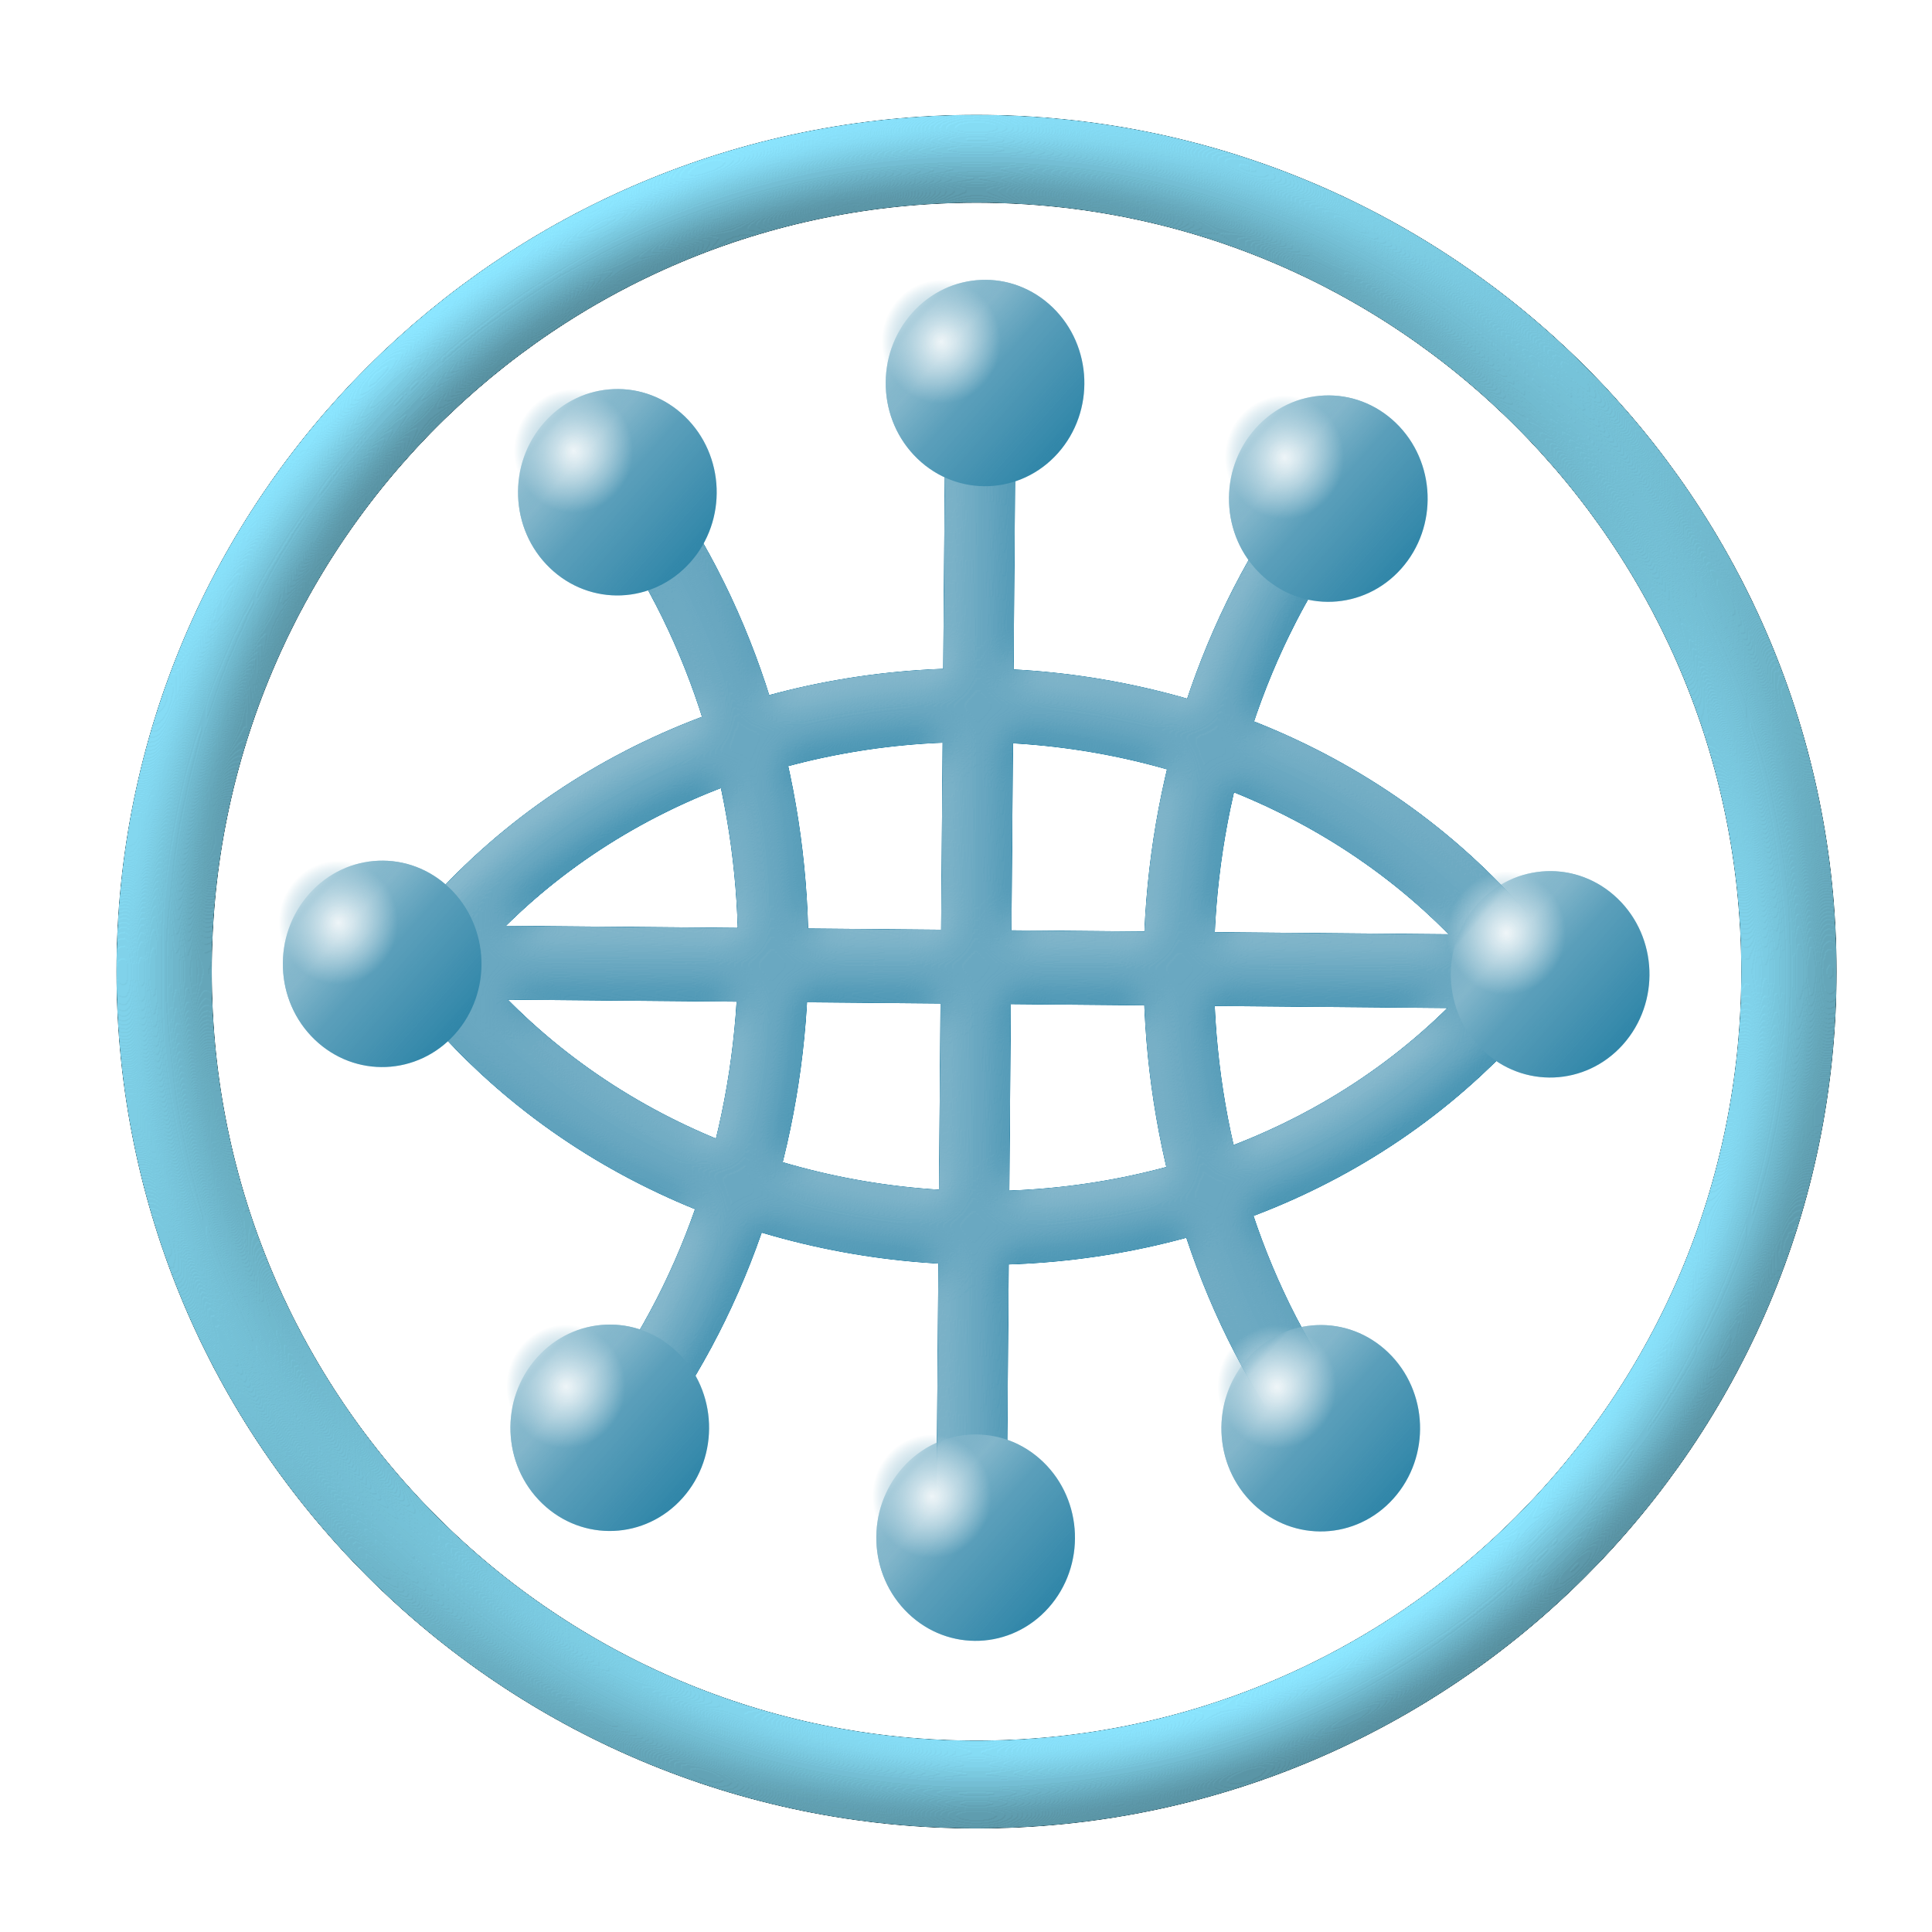
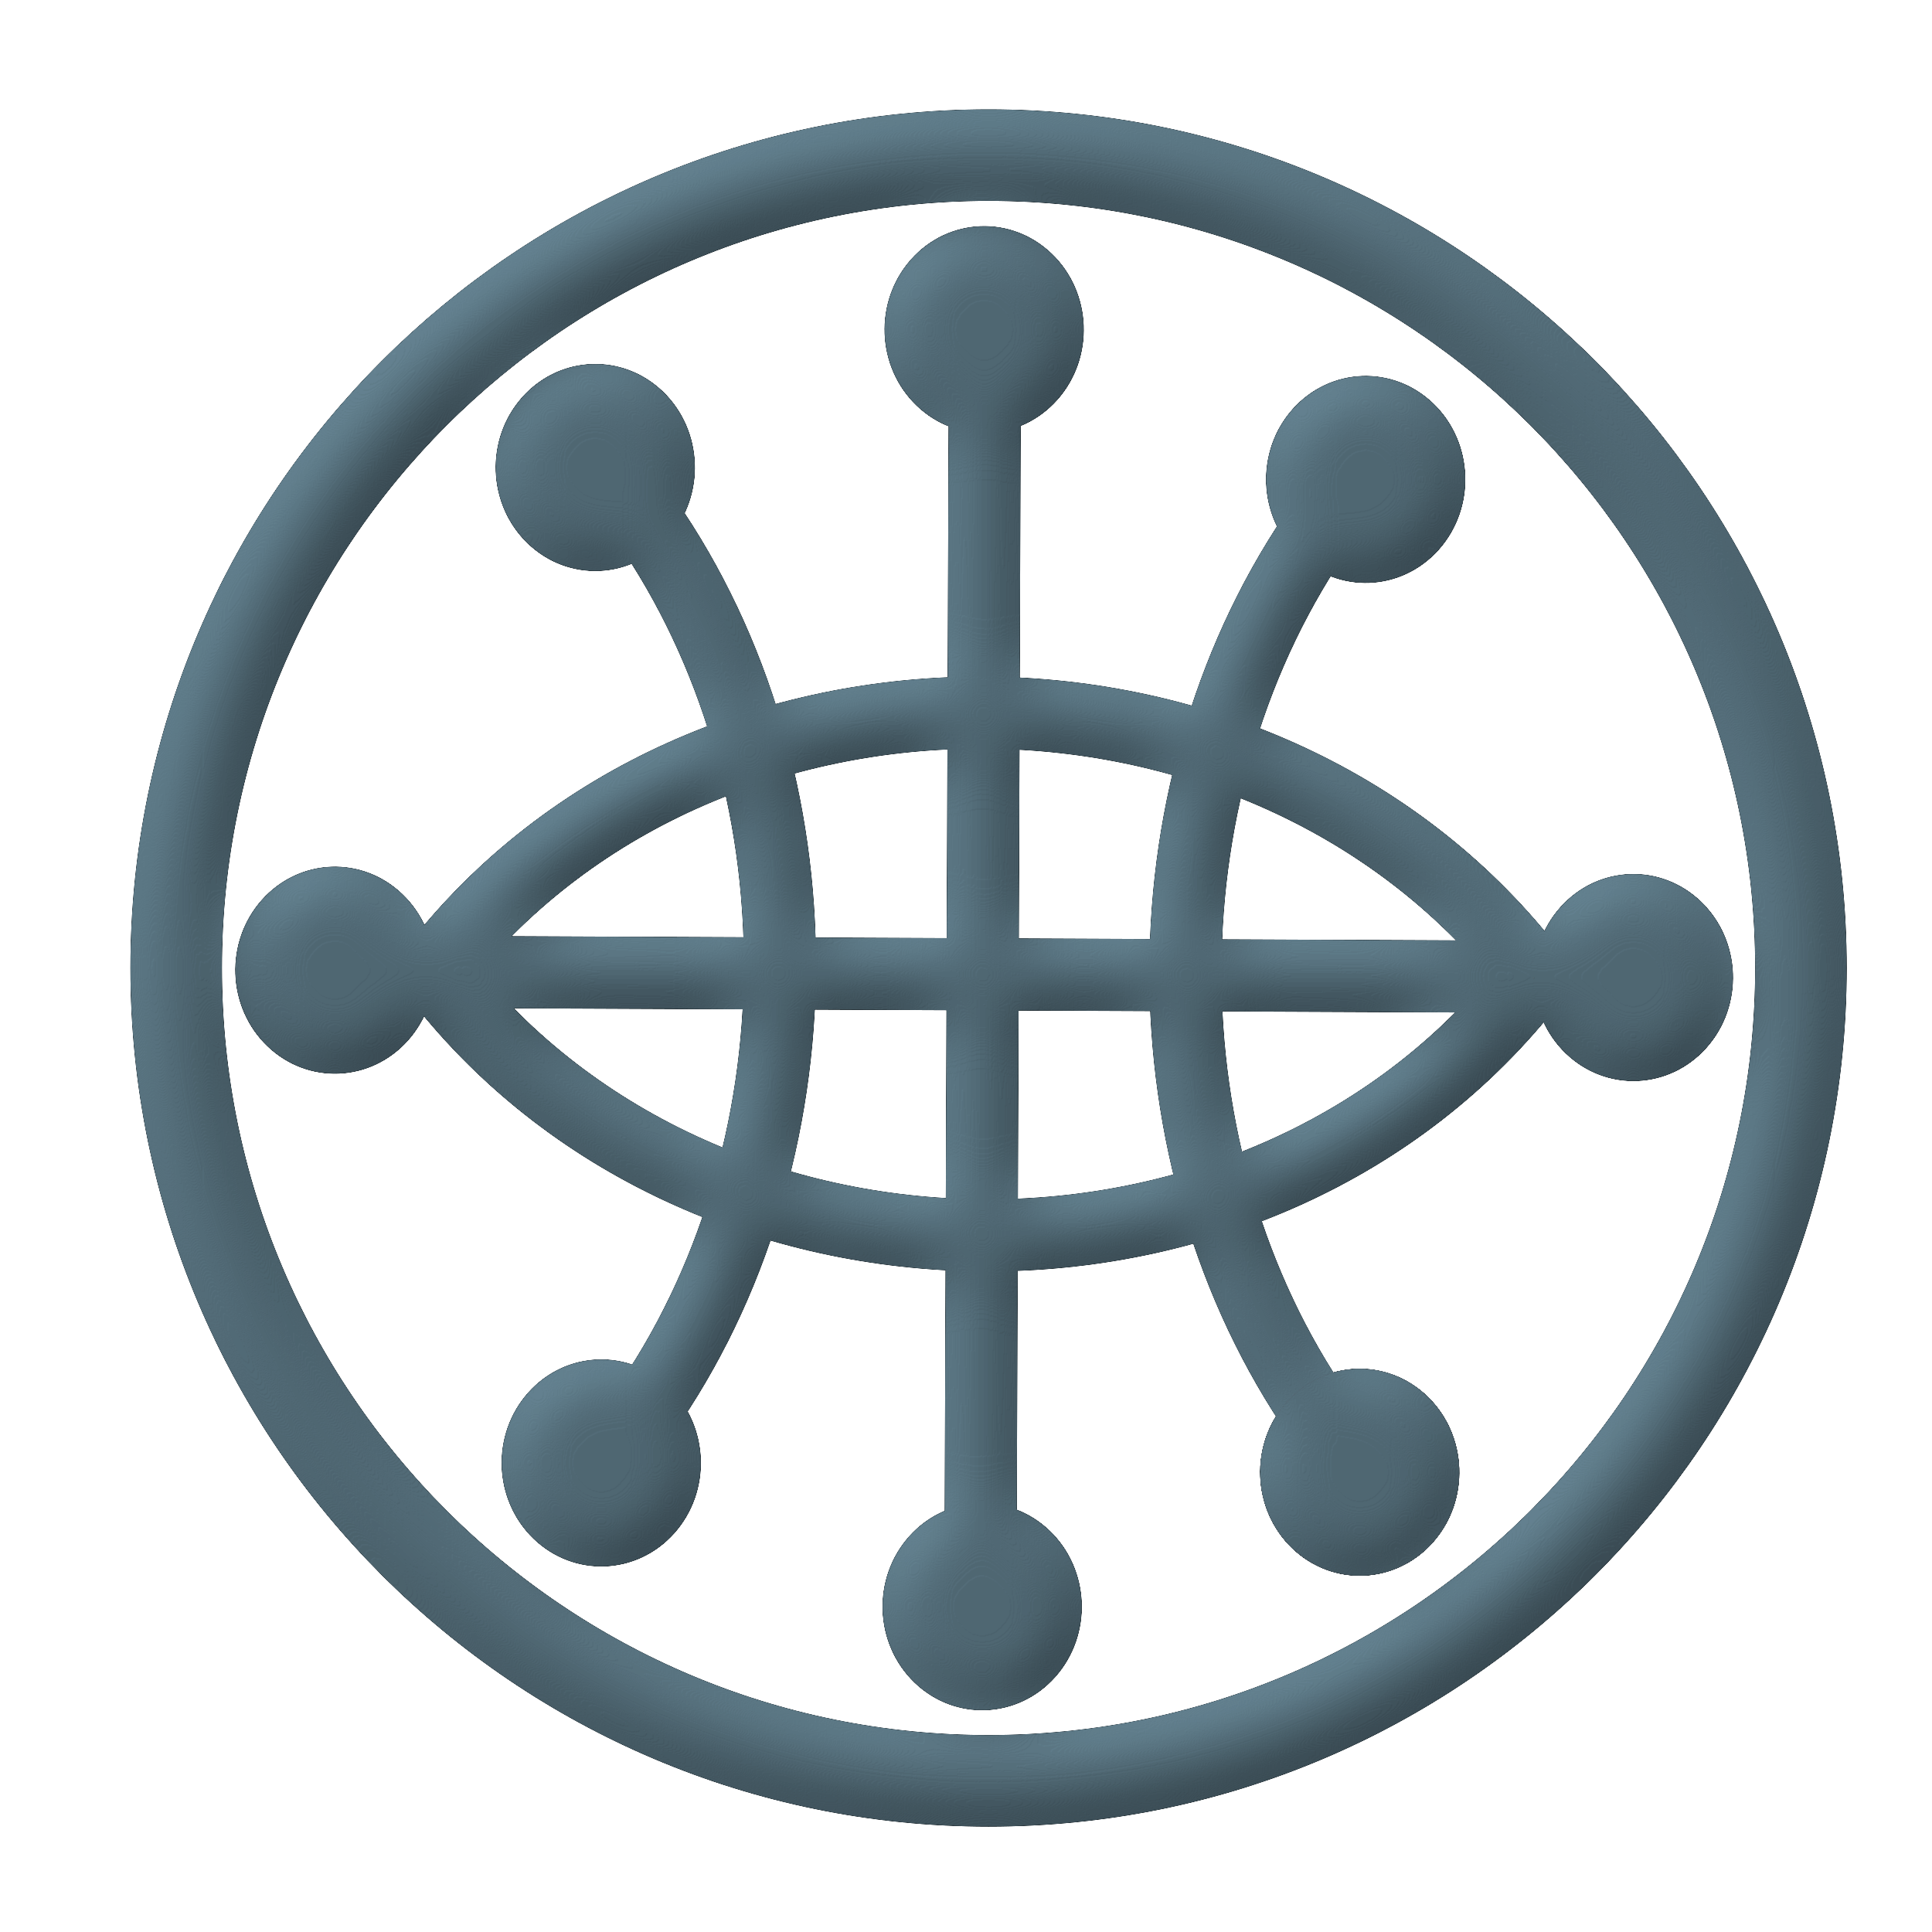
- <svg xmlns="http://www.w3.org/2000/svg" xmlns:xlink="http://www.w3.org/1999/xlink" width="320" height="320" id="svg2" version="1.1">
+ <svg xmlns="http://www.w3.org/2000/svg" width="341.333" height="341.333" id="svg2" version="1.1">
  <defs id="defs">
-     <filter id="filter4019" style="color-interpolation-filters:sRGB">
-       <feGaussianBlur stdDeviation="6" in="SourceGraphic" result="result0" id="feGaussianBlur4021" />
-       <feDiffuseLighting diffuseConstant="1" surfaceScale="10" result="result5" id="feDiffuseLighting4023">
-         <feDistantLight elevation="25" azimuth="235" id="feDistantLight4025" />
+     <filter style="color-interpolation-filters:sRGB" id="filter4019">
+       <feGaussianBlur id="feGaussianBlur4021" result="result0" in="SourceGraphic" stdDeviation="2.42" />
+       <feDiffuseLighting id="feDiffuseLighting4023" result="result5" surfaceScale="10" diffuseConstant="2.62">
+         <feDistantLight id="feDistantLight4025" azimuth="235" elevation="25" />
      </feDiffuseLighting>
-       <feComposite k4="0" k1="1" in2="SourceGraphic" in="result5" result="result4" operator="arithmetic" k2="0" k3="0.6" id="feComposite4027" />
-     </filter>
-     <filter width="1" height="1" x="0" y="0" id="filter3026-0" style="color-interpolation-filters:sRGB">
-       <feColorMatrix result="result1" values="180" type="hueRotate" id="feColorMatrix3028-0" />
-     </filter>
-     <filter id="filter11703" x="0" y="0" width="1" height="1" style="color-interpolation-filters:sRGB">
-       <feColorMatrix id="feColorMatrix11705" result="result2" values="1" type="saturate" />
-       <feColorMatrix id="feColorMatrix11707" in="result2" type="hueRotate" values="50" result="result1" />
-       <feColorMatrix id="feColorMatrix11709" type="matrix" values="1 -1 1 0 0 0 1 0 0 0 1 -1 1 0 0 0 0 0 1 0 " />
-       <feColorMatrix result="fbSourceGraphic" id="feColorMatrix11711" type="hueRotate" values="300" />
-       <feColorMatrix id="feColorMatrix13969" values="0 0 0 -1 0 0 0 0 -1 0 0 0 0 -1 0 0 0 0 1 0" in="fbSourceGraphic" result="fbSourceGraphicAlpha" />
-       <feColorMatrix in="fbSourceGraphic" result="result1" values="0" type="saturate" id="feColorMatrix13971" />
-       <feFlood result="result3" flood-color="rgb(9,111,152)" id="feFlood13973" />
-       <feBlend result="result2" mode="screen" in2="result1" id="feBlend13975" />
-       <feComposite in="result2" operator="in" in2="fbSourceGraphic" id="feComposite13977" />
-     </filter>
-     <filter id="filter4016" style="color-interpolation-filters:sRGB">
-       <feGaussianBlur id="feGaussianBlur4018" result="result0" in="SourceGraphic" stdDeviation="5" />
-       <feDiffuseLighting id="feDiffuseLighting4020" result="result5" surfaceScale="10" diffuseConstant="1">
-         <feDistantLight id="feDistantLight4022" azimuth="235" elevation="25" />
+       <feComposite id="feComposite4027" k3="0.6" k2="0" operator="arithmetic" result="result4" k1="1" k4="0" in="result5" in2="SourceGraphic" />
+     </filter>
+     <filter style="color-interpolation-filters:sRGB" id="filter3026-0" y="0" x="0" height="1" width="1">
+       <feColorMatrix id="feColorMatrix3028-0" type="hueRotate" values="180" result="result1" />
+     </filter>
+     <filter style="color-interpolation-filters:sRGB" height="1" width="1" y="0" x="0" id="filter11703">
+       <feColorMatrix type="saturate" values="1" result="result2" id="feColorMatrix11705" />
+       <feColorMatrix result="result1" values="50" type="hueRotate" in="result2" id="feColorMatrix11707" />
+       <feColorMatrix values="1 -1 1 0 0 0 1 0 0 0 1 -1 1 0 0 0 0 0 1 0 " type="matrix" id="feColorMatrix11709" />
+       <feColorMatrix values="300" type="hueRotate" id="feColorMatrix11711" result="fbSourceGraphic" />
+       <feColorMatrix result="fbSourceGraphicAlpha" in="fbSourceGraphic" values="0 0 0 -1 0 0 0 0 -1 0 0 0 0 -1 0 0 0 0 1 0" id="feColorMatrix13969" />
+       <feColorMatrix id="feColorMatrix13971" type="saturate" values="0" result="result1" in="fbSourceGraphic" />
+       <feFlood id="feFlood13973" flood-color="rgb(9,111,152)" result="result3" />
+       <feBlend id="feBlend13975" in2="result1" mode="screen" result="result2" />
+       <feComposite id="feComposite13977" in2="fbSourceGraphic" operator="in" in="result2" />
+     </filter>
+     <filter style="color-interpolation-filters:sRGB" id="filter4016">
+       <feGaussianBlur stdDeviation="5" in="SourceGraphic" result="result0" id="feGaussianBlur4018" />
+       <feDiffuseLighting diffuseConstant="1" surfaceScale="10" result="result5" id="feDiffuseLighting4020" lighting-color="rgb(254,254,254)">
+         <feDistantLight elevation="13" azimuth="235" id="feDistantLight4022" />
      </feDiffuseLighting>
-       <feComposite k4="0" id="feComposite4024" k3="0.6" k2="0" operator="arithmetic" result="result4" in="result5" in2="SourceGraphic" k1="1" />
-     </filter>
-     <linearGradient y2="535.219" x2="605.714" y1="535.219" x1="154.286" gradientUnits="userSpaceOnUse" id="linearGradient8209-262" xlink:href="#linearGradient15834-3-2-254" />
+       <feComposite k1="1" in="result5" result="result4" operator="arithmetic" k2="0" k3="0.6" id="feComposite4024" k4="0" in2="SourceGraphic" />
+     </filter>
    <linearGradient id="linearGradient15834-3-2-254">
-       <stop style="stop-color:#77001c;stop-opacity:1;" offset="0" id="stop6827" />
-       <stop id="stop6829" offset="0.5" style="stop-color:#da1964;stop-opacity:1;" />
-       <stop style="stop-color: rgb(210, 64, 15); stop-opacity: 1;" offset="0.75" id="stop6831" />
-       <stop id="stop6833" offset="0.938" style="stop-color: rgb(212, 67, 22); stop-opacity: 0.615;" />
-       <stop id="stop6835" offset="1" style="stop-color:#c3003b;stop-opacity:0.219;" />
-     </linearGradient>
-     <radialGradient r="135" fy="545.934" fx="102.143" cy="545.934" cx="102.143" gradientUnits="userSpaceOnUse" id="radialGradient8211-889" xlink:href="#linearGradient18791-8-2-811" />
-     <linearGradient id="linearGradient18791-8-2-811">
-       <stop id="stop6839" offset="0" style="stop-color: rgb(255, 255, 255); stop-opacity: 1;" />
-       <stop id="stop6841" offset="1" style="stop-color: rgb(255, 255, 255); stop-opacity: 0;" />
-     </linearGradient>
-     <linearGradient y2="535.219" x2="605.714" y1="535.219" x1="154.286" gradientUnits="userSpaceOnUse" id="linearGradient8213-323" xlink:href="#linearGradient15834-3-2-825" />
+       <stop id="stop6827" offset="0" style="stop-color:#77001c;stop-opacity:1;" />
+       <stop style="stop-color:#da1964;stop-opacity:1;" offset="0.5" id="stop6829" />
+       <stop id="stop6831" offset="0.75" style="stop-color: rgb(210, 64, 15); stop-opacity: 1;" />
+       <stop style="stop-color: rgb(212, 67, 22); stop-opacity: 0.615;" offset="0.938" id="stop6833" />
+       <stop style="stop-color:#c3003b;stop-opacity:0.219;" offset="1" id="stop6835" />
+     </linearGradient>
    <linearGradient id="linearGradient15834-3-2-825">
-       <stop style="stop-color:#77001c;stop-opacity:1;" offset="0" id="stop6845" />
-       <stop id="stop6847" offset="0.5" style="stop-color:#da1964;stop-opacity:1;" />
-       <stop style="stop-color: rgb(210, 64, 15); stop-opacity: 1;" offset="0.75" id="stop6849" />
-       <stop id="stop6851" offset="0.938" style="stop-color: rgb(212, 67, 22); stop-opacity: 0.615;" />
-       <stop id="stop6853" offset="1" style="stop-color:#c3003b;stop-opacity:0.219;" />
-     </linearGradient>
-     <radialGradient r="135" fy="545.934" fx="102.143" cy="545.934" cx="102.143" gradientUnits="userSpaceOnUse" id="radialGradient8215-615" xlink:href="#linearGradient18791-8-2-933" />
-     <linearGradient id="linearGradient18791-8-2-933">
-       <stop id="stop6857" offset="0" style="stop-color: rgb(255, 255, 255); stop-opacity: 1;" />
-       <stop id="stop6859" offset="1" style="stop-color: rgb(255, 255, 255); stop-opacity: 0;" />
-     </linearGradient>
-     <linearGradient y2="535.219" x2="605.714" y1="535.219" x1="154.286" gradientUnits="userSpaceOnUse" id="linearGradient8217-977" xlink:href="#linearGradient15834-3-2-242" />
+       <stop id="stop6845" offset="0" style="stop-color:#77001c;stop-opacity:1;" />
+       <stop style="stop-color:#da1964;stop-opacity:1;" offset="0.5" id="stop6847" />
+       <stop id="stop6849" offset="0.75" style="stop-color: rgb(210, 64, 15); stop-opacity: 1;" />
+       <stop style="stop-color: rgb(212, 67, 22); stop-opacity: 0.615;" offset="0.938" id="stop6851" />
+       <stop style="stop-color:#c3003b;stop-opacity:0.219;" offset="1" id="stop6853" />
+     </linearGradient>
    <linearGradient id="linearGradient15834-3-2-242">
-       <stop style="stop-color:#77001c;stop-opacity:1;" offset="0" id="stop6863" />
-       <stop id="stop6865" offset="0.5" style="stop-color:#da1964;stop-opacity:1;" />
-       <stop style="stop-color: rgb(210, 64, 15); stop-opacity: 1;" offset="0.75" id="stop6867" />
-       <stop id="stop6869" offset="0.938" style="stop-color: rgb(212, 67, 22); stop-opacity: 0.615;" />
-       <stop id="stop6871" offset="1" style="stop-color:#c3003b;stop-opacity:0.219;" />
-     </linearGradient>
-     <radialGradient r="135" fy="545.934" fx="102.143" cy="545.934" cx="102.143" gradientUnits="userSpaceOnUse" id="radialGradient8219-540" xlink:href="#linearGradient18791-8-2-980" />
-     <linearGradient id="linearGradient18791-8-2-980">
-       <stop id="stop6875" offset="0" style="stop-color: rgb(255, 255, 255); stop-opacity: 1;" />
-       <stop id="stop6877" offset="1" style="stop-color: rgb(255, 255, 255); stop-opacity: 0;" />
-     </linearGradient>
-     <linearGradient y2="535.219" x2="605.714" y1="535.219" x1="154.286" gradientUnits="userSpaceOnUse" id="linearGradient8221-575" xlink:href="#linearGradient15834-3-2-546" />
+       <stop id="stop6863" offset="0" style="stop-color:#77001c;stop-opacity:1;" />
+       <stop style="stop-color:#da1964;stop-opacity:1;" offset="0.5" id="stop6865" />
+       <stop id="stop6867" offset="0.75" style="stop-color: rgb(210, 64, 15); stop-opacity: 1;" />
+       <stop style="stop-color: rgb(212, 67, 22); stop-opacity: 0.615;" offset="0.938" id="stop6869" />
+       <stop style="stop-color:#c3003b;stop-opacity:0.219;" offset="1" id="stop6871" />
+     </linearGradient>
    <linearGradient id="linearGradient15834-3-2-546">
-       <stop style="stop-color:#77001c;stop-opacity:1;" offset="0" id="stop6881" />
-       <stop id="stop6883" offset="0.5" style="stop-color:#da1964;stop-opacity:1;" />
-       <stop style="stop-color: rgb(210, 64, 15); stop-opacity: 1;" offset="0.75" id="stop6885" />
-       <stop id="stop6887" offset="0.938" style="stop-color: rgb(212, 67, 22); stop-opacity: 0.615;" />
-       <stop id="stop6889" offset="1" style="stop-color:#c3003b;stop-opacity:0.219;" />
-     </linearGradient>
-     <radialGradient r="135" fy="545.934" fx="102.143" cy="545.934" cx="102.143" gradientUnits="userSpaceOnUse" id="radialGradient8223-123" xlink:href="#linearGradient18791-8-2-250" />
-     <linearGradient id="linearGradient18791-8-2-250">
-       <stop id="stop6893" offset="0" style="stop-color: rgb(255, 255, 255); stop-opacity: 1;" />
-       <stop id="stop6895" offset="1" style="stop-color: rgb(255, 255, 255); stop-opacity: 0;" />
-     </linearGradient>
-     <linearGradient y2="535.219" x2="605.714" y1="535.219" x1="154.286" gradientUnits="userSpaceOnUse" id="linearGradient8225-385" xlink:href="#linearGradient15834-3-2-428" />
+       <stop id="stop6881" offset="0" style="stop-color:#77001c;stop-opacity:1;" />
+       <stop style="stop-color:#da1964;stop-opacity:1;" offset="0.5" id="stop6883" />
+       <stop id="stop6885" offset="0.75" style="stop-color: rgb(210, 64, 15); stop-opacity: 1;" />
+       <stop style="stop-color: rgb(212, 67, 22); stop-opacity: 0.615;" offset="0.938" id="stop6887" />
+       <stop style="stop-color:#c3003b;stop-opacity:0.219;" offset="1" id="stop6889" />
+     </linearGradient>
    <linearGradient id="linearGradient15834-3-2-428">
-       <stop style="stop-color:#77001c;stop-opacity:1;" offset="0" id="stop6899" />
-       <stop id="stop6901" offset="0.5" style="stop-color:#da1964;stop-opacity:1;" />
-       <stop style="stop-color: rgb(210, 64, 15); stop-opacity: 1;" offset="0.75" id="stop6903" />
-       <stop id="stop6905" offset="0.938" style="stop-color: rgb(212, 67, 22); stop-opacity: 0.615;" />
-       <stop id="stop6907" offset="1" style="stop-color:#c3003b;stop-opacity:0.219;" />
-     </linearGradient>
-     <radialGradient r="135" fy="545.934" fx="102.143" cy="545.934" cx="102.143" gradientUnits="userSpaceOnUse" id="radialGradient8227-550" xlink:href="#linearGradient18791-8-2-362" />
-     <linearGradient id="linearGradient18791-8-2-362">
-       <stop id="stop6911" offset="0" style="stop-color: rgb(255, 255, 255); stop-opacity: 1;" />
-       <stop id="stop6913" offset="1" style="stop-color: rgb(255, 255, 255); stop-opacity: 0;" />
-     </linearGradient>
-     <linearGradient y2="535.219" x2="605.714" y1="535.219" x1="154.286" gradientUnits="userSpaceOnUse" id="linearGradient8229-448" xlink:href="#linearGradient15834-3-2-91" />
+       <stop id="stop6899" offset="0" style="stop-color:#77001c;stop-opacity:1;" />
+       <stop style="stop-color:#da1964;stop-opacity:1;" offset="0.5" id="stop6901" />
+       <stop id="stop6903" offset="0.75" style="stop-color: rgb(210, 64, 15); stop-opacity: 1;" />
+       <stop style="stop-color: rgb(212, 67, 22); stop-opacity: 0.615;" offset="0.938" id="stop6905" />
+       <stop style="stop-color:#c3003b;stop-opacity:0.219;" offset="1" id="stop6907" />
+     </linearGradient>
    <linearGradient id="linearGradient15834-3-2-91">
-       <stop style="stop-color:#77001c;stop-opacity:1;" offset="0" id="stop6917" />
-       <stop id="stop6919" offset="0.5" style="stop-color:#da1964;stop-opacity:1;" />
-       <stop style="stop-color: rgb(210, 64, 15); stop-opacity: 1;" offset="0.75" id="stop6921" />
-       <stop id="stop6923" offset="0.938" style="stop-color: rgb(212, 67, 22); stop-opacity: 0.615;" />
-       <stop id="stop6925" offset="1" style="stop-color:#c3003b;stop-opacity:0.219;" />
-     </linearGradient>
-     <radialGradient r="135" fy="545.934" fx="102.143" cy="545.934" cx="102.143" gradientUnits="userSpaceOnUse" id="radialGradient8231-856" xlink:href="#linearGradient18791-8-2-197" />
-     <linearGradient id="linearGradient18791-8-2-197">
-       <stop id="stop6929" offset="0" style="stop-color: rgb(255, 255, 255); stop-opacity: 1;" />
-       <stop id="stop6931" offset="1" style="stop-color: rgb(255, 255, 255); stop-opacity: 0;" />
-     </linearGradient>
-     <linearGradient y2="535.219" x2="605.714" y1="535.219" x1="154.286" gradientUnits="userSpaceOnUse" id="linearGradient8233-584" xlink:href="#linearGradient15834-3-2-941" />
+       <stop id="stop6917" offset="0" style="stop-color:#77001c;stop-opacity:1;" />
+       <stop style="stop-color:#da1964;stop-opacity:1;" offset="0.5" id="stop6919" />
+       <stop id="stop6921" offset="0.75" style="stop-color: rgb(210, 64, 15); stop-opacity: 1;" />
+       <stop style="stop-color: rgb(212, 67, 22); stop-opacity: 0.615;" offset="0.938" id="stop6923" />
+       <stop style="stop-color:#c3003b;stop-opacity:0.219;" offset="1" id="stop6925" />
+     </linearGradient>
    <linearGradient id="linearGradient15834-3-2-941">
-       <stop style="stop-color:#77001c;stop-opacity:1;" offset="0" id="stop6935" />
-       <stop id="stop6937" offset="0.5" style="stop-color:#da1964;stop-opacity:1;" />
-       <stop style="stop-color: rgb(210, 64, 15); stop-opacity: 1;" offset="0.75" id="stop6939" />
-       <stop id="stop6941" offset="0.938" style="stop-color: rgb(212, 67, 22); stop-opacity: 0.615;" />
-       <stop id="stop6943" offset="1" style="stop-color:#c3003b;stop-opacity:0.219;" />
-     </linearGradient>
-     <radialGradient r="135" fy="545.934" fx="102.143" cy="545.934" cx="102.143" gradientUnits="userSpaceOnUse" id="radialGradient8235-749" xlink:href="#linearGradient18791-8-2-943" />
-     <linearGradient id="linearGradient18791-8-2-943">
-       <stop id="stop6947" offset="0" style="stop-color: rgb(255, 255, 255); stop-opacity: 1;" />
-       <stop id="stop6949" offset="1" style="stop-color: rgb(255, 255, 255); stop-opacity: 0;" />
-     </linearGradient>
-     <linearGradient y2="535.219" x2="605.714" y1="535.219" x1="154.286" gradientUnits="userSpaceOnUse" id="linearGradient8237-895" xlink:href="#linearGradient15834-3-2-549" />
+       <stop id="stop6935" offset="0" style="stop-color:#77001c;stop-opacity:1;" />
+       <stop style="stop-color:#da1964;stop-opacity:1;" offset="0.5" id="stop6937" />
+       <stop id="stop6939" offset="0.75" style="stop-color: rgb(210, 64, 15); stop-opacity: 1;" />
+       <stop style="stop-color: rgb(212, 67, 22); stop-opacity: 0.615;" offset="0.938" id="stop6941" />
+       <stop style="stop-color:#c3003b;stop-opacity:0.219;" offset="1" id="stop6943" />
+     </linearGradient>
    <linearGradient id="linearGradient15834-3-2-549">
-       <stop style="stop-color:#77001c;stop-opacity:1;" offset="0" id="stop6953" />
-       <stop id="stop6955" offset="0.5" style="stop-color:#da1964;stop-opacity:1;" />
-       <stop style="stop-color: rgb(210, 64, 15); stop-opacity: 1;" offset="0.75" id="stop6957" />
-       <stop id="stop6959" offset="0.938" style="stop-color: rgb(212, 67, 22); stop-opacity: 0.615;" />
-       <stop id="stop6961" offset="1" style="stop-color:#c3003b;stop-opacity:0.219;" />
-     </linearGradient>
-     <radialGradient r="135" fy="545.934" fx="102.143" cy="545.934" cx="102.143" gradientUnits="userSpaceOnUse" id="radialGradient8239-582" xlink:href="#linearGradient18791-8-2-620" />
-     <linearGradient id="linearGradient18791-8-2-620">
-       <stop id="stop6965" offset="0" style="stop-color: rgb(255, 255, 255); stop-opacity: 1;" />
-       <stop id="stop6967" offset="1" style="stop-color: rgb(255, 255, 255); stop-opacity: 0;" />
-     </linearGradient>
+       <stop id="stop6953" offset="0" style="stop-color:#77001c;stop-opacity:1;" />
+       <stop style="stop-color:#da1964;stop-opacity:1;" offset="0.5" id="stop6955" />
+       <stop id="stop6957" offset="0.75" style="stop-color: rgb(210, 64, 15); stop-opacity: 1;" />
+       <stop style="stop-color: rgb(212, 67, 22); stop-opacity: 0.615;" offset="0.938" id="stop6959" />
+       <stop style="stop-color:#c3003b;stop-opacity:0.219;" offset="1" id="stop6961" />
+     </linearGradient>
+     <filter width="1.5" x="-0.25" height="1.5" y="-0.25" style="color-interpolation-filters:sRGB;" id="filter9065">
+       <feGaussianBlur result="result8" stdDeviation="3" id="feGaussianBlur9039" />
+       <feTurbulence baseFrequency="0.03 0.03" numOctaves="8" type="fractalNoise" result="result7" seed="77" id="feTurbulence9041" />
+       <feColorMatrix values="1 0 0 0 0 0 1 0 0 0 0 0 1 0 0 0 0 0 1.6 -0.6 " result="result5" id="feColorMatrix9043" />
+       <feComposite in2="result8" operator="in" in="result7" result="result6" id="feComposite9045" />
+       <feDisplacementMap in2="result6" result="result4" scale="60" yChannelSelector="A" xChannelSelector="A" in="result5" id="feDisplacementMap9047" />
+       <feConvolveMatrix order="3 3" kernelMatrix="2 0 0 0 4 0 0 0 -2 " targetX="2" targetY="2" divisor="2" result="result9" id="feConvolveMatrix9049" />
+       <feComposite in2="SourceGraphic" operator="atop" in="result9" result="result10" id="feComposite9051" />
+       <feBlend in2="result10" mode="darken" result="fbSourceGraphic" id="feBlend9053" />
+       <feGaussianBlur result="result0" in="fbSourceGraphic" stdDeviation="5" id="feGaussianBlur9055" />
+       <feSpecularLighting specularExponent="25" specularConstant="1" surfaceScale="5" lighting-color="rgb(242,215,108)" result="result1" in="result0" id="feSpecularLighting9059">
+         <feDistantLight azimuth="235" elevation="60" id="feDistantLight9057" />
+       </feSpecularLighting>
+       <feComposite operator="in" result="result2" in="result1" in2="fbSourceGraphic" id="feComposite9061" />
+       <feComposite k3="1" k2="1" operator="arithmetic" result="result4" in="fbSourceGraphic" in2="result2" id="feComposite9063" />
+     </filter>
+     <filter width="1.5" x="-0.25" height="1.5" y="-0.25" style="color-interpolation-filters:sRGB;" id="filter9115">
+       <feGaussianBlur result="result8" stdDeviation="3" id="feGaussianBlur9089" />
+       <feTurbulence baseFrequency="0.03 0.03" numOctaves="8" type="fractalNoise" result="result7" seed="77" id="feTurbulence9091" />
+       <feColorMatrix values="1 0 0 0 0 0 1 0 0 0 0 0 1 0 0 0 0 0 1.6 -0.6 " result="result5" id="feColorMatrix9093" />
+       <feComposite in2="result8" operator="in" in="result7" result="result6" id="feComposite9095" />
+       <feDisplacementMap in2="result6" result="result4" scale="60" yChannelSelector="A" xChannelSelector="A" in="result5" id="feDisplacementMap9097" />
+       <feConvolveMatrix order="3 3" kernelMatrix="2 0 0 0 4 0 0 0 -2 " targetX="2" targetY="2" divisor="2" result="result9" id="feConvolveMatrix9099" />
+       <feComposite in2="SourceGraphic" operator="atop" in="result9" result="result10" id="feComposite9101" />
+       <feBlend in2="result10" mode="darken" result="fbSourceGraphic" id="feBlend9103" />
+       <feGaussianBlur result="result0" in="fbSourceGraphic" stdDeviation="5" id="feGaussianBlur9105" />
+       <feSpecularLighting specularExponent="25" specularConstant="1" surfaceScale="5" lighting-color="rgb(242,215,108)" result="result1" in="result0" id="feSpecularLighting9109">
+         <feDistantLight azimuth="235" elevation="60" id="feDistantLight9107" />
+       </feSpecularLighting>
+       <feComposite operator="in" result="result2" in="result1" in2="fbSourceGraphic" id="feComposite9111" />
+       <feComposite k3="1" k2="1" operator="arithmetic" result="result4" in="fbSourceGraphic" in2="result2" id="feComposite9113" />
+     </filter>
+     <filter width="1.5" x="-0.25" height="1.5" y="-0.25" style="color-interpolation-filters:sRGB;" id="filter9143">
+       <feGaussianBlur result="result8" stdDeviation="3" id="feGaussianBlur9117" />
+       <feTurbulence baseFrequency="0.03 0.03" numOctaves="8" type="fractalNoise" result="result7" seed="77" id="feTurbulence9119" />
+       <feColorMatrix values="1 0 0 0 0 0 1 0 0 0 0 0 1 0 0 0 0 0 1.6 -0.6 " result="result5" id="feColorMatrix9121" />
+       <feComposite in2="result8" operator="in" in="result7" result="result6" id="feComposite9123" />
+       <feDisplacementMap in2="result6" result="result4" scale="60" yChannelSelector="A" xChannelSelector="A" in="result5" id="feDisplacementMap9125" />
+       <feConvolveMatrix order="3 3" kernelMatrix="2 0 0 0 4 0 0 0 -2 " targetX="2" targetY="2" divisor="2" result="result9" id="feConvolveMatrix9127" />
+       <feComposite in2="SourceGraphic" operator="atop" in="result9" result="result10" id="feComposite9129" />
+       <feBlend in2="result10" mode="darken" result="fbSourceGraphic" id="feBlend9131" />
+       <feGaussianBlur result="result0" in="fbSourceGraphic" stdDeviation="5" id="feGaussianBlur9133" />
+       <feSpecularLighting specularExponent="25" specularConstant="1" surfaceScale="5" lighting-color="rgb(242,215,108)" result="result1" in="result0" id="feSpecularLighting9137">
+         <feDistantLight azimuth="235" elevation="60" id="feDistantLight9135" />
+       </feSpecularLighting>
+       <feComposite operator="in" result="result2" in="result1" in2="fbSourceGraphic" id="feComposite9139" />
+       <feComposite k3="1" k2="1" operator="arithmetic" result="result4" in="fbSourceGraphic" in2="result2" id="feComposite9141" />
+     </filter>
+     <filter width="1.5" x="-0.25" height="1.5" y="-0.25" style="color-interpolation-filters:sRGB;" id="filter9561">
+       <feGaussianBlur result="result8" stdDeviation="3" id="feGaussianBlur9535" />
+       <feTurbulence baseFrequency="0.03 0.03" numOctaves="8" type="fractalNoise" result="result7" seed="77" id="feTurbulence9537" />
+       <feColorMatrix values="1 0 0 0 0 0 1 0 0 0 0 0 1 0 0 0 0 0 1.6 -0.6 " result="result5" id="feColorMatrix9539" />
+       <feComposite in2="result8" operator="in" in="result7" result="result6" id="feComposite9541" />
+       <feDisplacementMap in2="result6" result="result4" scale="60" yChannelSelector="A" xChannelSelector="A" in="result5" id="feDisplacementMap9543" />
+       <feConvolveMatrix order="3 3" kernelMatrix="2 0 0 0 4 0 0 0 -2 " targetX="2" targetY="2" divisor="2" result="result9" id="feConvolveMatrix9545" />
+       <feComposite in2="SourceGraphic" operator="atop" in="result9" result="result10" id="feComposite9547" />
+       <feBlend in2="result10" mode="darken" result="fbSourceGraphic" id="feBlend9549" />
+       <feGaussianBlur result="result0" in="fbSourceGraphic" stdDeviation="5" id="feGaussianBlur9551" />
+       <feSpecularLighting specularExponent="25" specularConstant="1" surfaceScale="5" lighting-color="rgb(242,215,108)" result="result1" in="result0" id="feSpecularLighting9555">
+         <feDistantLight azimuth="235" elevation="60" id="feDistantLight9553" />
+       </feSpecularLighting>
+       <feComposite operator="in" result="result2" in="result1" in2="fbSourceGraphic" id="feComposite9557" />
+       <feComposite k3="1" k2="1" operator="arithmetic" result="result4" in="fbSourceGraphic" in2="result2" id="feComposite9559" />
+     </filter>
+     <filter style="color-interpolation-filters:sRGB;" id="filter9571">
+       <feComponentTransfer in="blur" result="fbSourceGraphic" id="feComponentTransfer9569">
+         <feFuncR type="gamma" amplitude="1" exponent="1" offset="0" id="feFuncR9563" />
+         <feFuncG type="gamma" amplitude="1" exponent="1" offset="0" id="feFuncG9565" />
+         <feFuncB type="gamma" amplitude="1" exponent="1" offset="0" id="feFuncB9567" />
+         <feFuncA id="feFuncA9993" type="identity" />
+       </feComponentTransfer>
+       <feColorMatrix result="fbSourceGraphicAlpha" in="fbSourceGraphic" values="0 0 0 -1 0 0 0 0 -1 0 0 0 0 -1 0 0 0 0 1 0" id="feColorMatrix9995" />
+       <feGaussianBlur id="feGaussianBlur9997" in="fbSourceGraphic" stdDeviation="6" result="blur" />
+       <feDiffuseLighting id="feDiffuseLighting9999" diffuseConstant="1" surfaceScale="10" lighting-color="rgb(255,255,255)" result="diffuse">
+         <feDistantLight id="feDistantLight10001" elevation="25" azimuth="235" />
+       </feDiffuseLighting>
+       <feComposite in2="diffuse" id="feComposite10003" in="diffuse" operator="arithmetic" k1="1" result="composite1" />
+       <feComposite in2="fbSourceGraphic" id="feComposite10005" in="composite1" k1="1" operator="arithmetic" k3="1" result="composite2" />
+     </filter>
+     <filter style="color-interpolation-filters:sRGB;" id="filter9581">
+       <feComponentTransfer in="blur" result="component" id="feComponentTransfer9579">
+         <feFuncR type="gamma" amplitude="1" exponent="1" offset="0" id="feFuncR9573" />
+         <feFuncG type="gamma" amplitude="1" exponent="1" offset="0" id="feFuncG9575" />
+         <feFuncB type="gamma" amplitude="1" exponent="1" offset="0" id="feFuncB9577" />
+         <feFuncA id="feFuncA9991" type="identity" />
+       </feComponentTransfer>
+     </filter>
+     <filter style="color-interpolation-filters:sRGB;" id="filter9591">
+       <feComponentTransfer in="blur" result="component" id="feComponentTransfer9589">
+         <feFuncR type="gamma" amplitude="1" exponent="1" offset="0" id="feFuncR9583" />
+         <feFuncG type="gamma" amplitude="1" exponent="1" offset="0" id="feFuncG9585" />
+         <feFuncB type="gamma" amplitude="1" exponent="1" offset="0" id="feFuncB9587" />
+         <feFuncA id="feFuncA9989" type="identity" />
+       </feComponentTransfer>
+     </filter>
+     <filter style="color-interpolation-filters:sRGB;" id="filter10043">
+       <feComponentTransfer in="blur" result="fbSourceGraphic" id="feComponentTransfer10041">
+         <feFuncR type="gamma" amplitude="1" exponent="1" offset="0" id="feFuncR10035" />
+         <feFuncG type="gamma" amplitude="1" exponent="1" offset="0" id="feFuncG10037" />
+         <feFuncB type="gamma" amplitude="1" exponent="1" offset="0" id="feFuncB10039" />
+         <feFuncA id="feFuncA10045" type="identity" />
+       </feComponentTransfer>
+       <feColorMatrix result="fbSourceGraphicAlpha" in="fbSourceGraphic" values="0 0 0 -1 0 0 0 0 -1 0 0 0 0 -1 0 0 0 0 1 0" id="feColorMatrix10047" />
+       <feComponentTransfer id="feComponentTransfer10049" in="blur" result="fbSourceGraphic">
+         <feFuncR id="feFuncR10051" type="gamma" amplitude="1" exponent="1" offset="0" />
+         <feFuncG id="feFuncG10053" type="gamma" amplitude="1" exponent="1" offset="0" />
+         <feFuncB id="feFuncB10055" type="gamma" amplitude="1" exponent="1" offset="0" />
+       </feComponentTransfer>
+       <feColorMatrix result="fbSourceGraphicAlpha" in="fbSourceGraphic" values="0 0 0 -1 0 0 0 0 -1 0 0 0 0 -1 0 0 0 0 1 0" id="feColorMatrix10057" />
+       <feComponentTransfer id="feComponentTransfer10059" in="blur" result="fbSourceGraphic">
+         <feFuncR id="feFuncR10061" type="gamma" amplitude="1" exponent="1" offset="0" />
+         <feFuncG id="feFuncG10063" type="gamma" amplitude="1" exponent="1" offset="0" />
+         <feFuncB id="feFuncB10065" type="gamma" amplitude="1" exponent="1" offset="0" />
+       </feComponentTransfer>
+       <feColorMatrix result="fbSourceGraphicAlpha" in="fbSourceGraphic" values="0 0 0 -1 0 0 0 0 -1 0 0 0 0 -1 0 0 0 0 1 0" id="feColorMatrix10067" />
+       <feComponentTransfer id="feComponentTransfer10069" in="blur" result="fbSourceGraphic">
+         <feFuncR id="feFuncR10071" type="gamma" amplitude="1" exponent="1" offset="0" />
+         <feFuncG id="feFuncG10073" type="gamma" amplitude="1" exponent="1" offset="0" />
+         <feFuncB id="feFuncB10075" type="gamma" amplitude="1" exponent="1" offset="0" />
+       </feComponentTransfer>
+       <feColorMatrix result="fbSourceGraphicAlpha" in="fbSourceGraphic" values="0 0 0 -1 0 0 0 0 -1 0 0 0 0 -1 0 0 0 0 1 0" id="feColorMatrix10077" />
+       <feComponentTransfer id="feComponentTransfer10079" in="blur" result="component">
+         <feFuncR id="feFuncR10081" type="gamma" amplitude="1" exponent="1" offset="0" />
+         <feFuncG id="feFuncG10083" type="gamma" amplitude="1" exponent="1" offset="0" />
+         <feFuncB id="feFuncB10085" type="gamma" amplitude="1" exponent="1" offset="0" />
+       </feComponentTransfer>
+     </filter>
  </defs>
-   <g transform="translate(-185.3457,71.94887)" id="layer1">
-     <g id="g8763" transform="matrix(1.007891,0,0,0.9194979,-2.738965,19.05922)">
-       <g id="g3842" transform="matrix(-0.00460172,0.6201795,0.5391501,0.00529671,232.8427,-57.62686)" style="filter:url(#filter11703)">
-         <g id="layer6" />
-         <g id="g4262-5" transform="matrix(0.3291973,0,0,0.380605,-1.374091,-201.057)" />
-         <g id="g4264-0" transform="matrix(0.3291973,0,0,0.380605,-1.374091,-201.057)" />
-         <g id="g4266-8" transform="matrix(0.3291973,0,0,0.380605,-1.374091,-201.057)" />
-         <g id="g4268-6" transform="matrix(0.3291973,0,0,0.380605,-1.374091,-201.057)" />
-         <g id="g4270-9" transform="matrix(0.3291973,0,0,0.380605,-1.374091,-201.057)" />
-         <g transform="matrix(0.8599047,0,0,0.8599047,396.4608,198.1652)" id="g4111">
-           <g id="g3200" transform="translate(40.26913,-8.808873)" style="fill:none;stroke:#2f6a68;stroke-width:1.246;stroke-opacity:1;filter:url(#filter4019)">
-             <g transform="translate(-466.3814,-183.3051)" id="g3185" style="fill:none;stroke:#2f6a68;stroke-width:1.246;stroke-opacity:1">
-               <path id="svg_1-7" d="m 212,15 c 0,130 0,260 0,390 M 407,210 c -130.667,0 -261.333,0 -392,0 M 59,90 c 87.502,64.18 214.497,64.18 302,0 m 0,240 C 273.498,265.82 146.503,265.82 59,330 M 211.359,15.596 C 93.96,109.962 94.569,311.386 211.989,405.775 m 0.427,-0.629 C 329.815,310.779 329.206,109.985 211.787,15.596" style="fill:none;stroke:#2f6a68;stroke-width:24.922;stroke-opacity:1" />
-             </g>
-           </g>
-           <g id="g4029" transform="translate(-255.4573,-38.34202)">
-             <circle r="225.714" cy="535.219" cx="380" style="fill:url(#linearGradient8209-262);fill-opacity:1;stroke:none;filter:url(#filter3026-0)" id="path4274-7" transform="matrix(-0.1039304,-0.1153838,0.1142374,-0.1049734,20.46539,-54.21413)" />
-             <circle r="135" cy="545.934" cx="102.143" style="opacity:0.876;fill:url(#radialGradient8211-889);fill-opacity:1;stroke:none" id="path4276-3" transform="matrix(0.1544399,0,0,0.1559898,12.5117,-255.0597)" />
-           </g>
-           <g transform="translate(-255.4573,375.658)" id="g4037">
-             <circle r="225.714" cy="535.219" cx="380" transform="matrix(-0.1039304,-0.1153838,0.1142374,-0.1049734,20.46539,-54.21413)" id="path4039" style="fill:url(#linearGradient8213-323);fill-opacity:1;stroke:none;filter:url(#filter3026-0)" />
-             <circle r="135" cy="545.934" cx="102.143" transform="matrix(0.1544399,0,0,0.1559898,12.5117,-255.0597)" id="path4041" style="opacity:0.876;fill:url(#radialGradient8215-615);fill-opacity:1;stroke:none" />
-           </g>
-           <g id="g4047" transform="translate(-453.4573,173.658)">
-             <circle r="225.714" cy="535.219" cx="380" style="fill:url(#linearGradient8217-977);fill-opacity:1;stroke:none;filter:url(#filter3026-0)" id="path4049" transform="matrix(-0.1039304,-0.1153838,0.1142374,-0.1049734,20.46539,-54.21413)" />
-             <circle r="135" cy="545.934" cx="102.143" style="opacity:0.876;fill:url(#radialGradient8219-540);fill-opacity:1;stroke:none" id="path4051" transform="matrix(0.1544399,0,0,0.1559898,12.5117,-255.0597)" />
-           </g>
-           <g transform="translate(-63.45731,173.658)" id="g4057">
-             <circle r="225.714" cy="535.219" cx="380" transform="matrix(-0.1039304,-0.1153838,0.1142374,-0.1049734,20.46539,-54.21413)" id="path4059" style="fill:url(#linearGradient8221-575);fill-opacity:1;stroke:none;filter:url(#filter3026-0)" />
-             <circle r="135" cy="545.934" cx="102.143" transform="matrix(0.1544399,0,0,0.1559898,12.5117,-255.0597)" id="path4061" style="opacity:0.876;fill:url(#radialGradient8223-123);fill-opacity:1;stroke:none" />
-           </g>
-           <g id="g4067" transform="translate(-99.45731,43.65798)">
-             <circle r="225.714" cy="535.219" cx="380" style="fill:url(#linearGradient8225-385);fill-opacity:1;stroke:none;filter:url(#filter3026-0)" id="path4069" transform="matrix(-0.1039304,-0.1153838,0.1142374,-0.1049734,20.46539,-54.21413)" />
-             <circle r="135" cy="545.934" cx="102.143" style="opacity:0.876;fill:url(#radialGradient8227-550);fill-opacity:1;stroke:none" id="path4071" transform="matrix(0.1544399,0,0,0.1559898,12.5117,-255.0597)" />
-           </g>
-           <g transform="translate(-415.4573,43.65798)" id="g4077">
-             <circle r="225.714" cy="535.219" cx="380" transform="matrix(-0.1039304,-0.1153838,0.1142374,-0.1049734,20.46539,-54.21413)" id="path4079" style="fill:url(#linearGradient8229-448);fill-opacity:1;stroke:none;filter:url(#filter3026-0)" />
-             <circle r="135" cy="545.934" cx="102.143" transform="matrix(0.1544399,0,0,0.1559898,12.5117,-255.0597)" id="path4081" style="opacity:0.876;fill:url(#radialGradient8231-856);fill-opacity:1;stroke:none" />
-           </g>
-           <g id="g4087" transform="translate(-415.4573,295.658)">
-             <circle r="225.714" cy="535.219" cx="380" style="fill:url(#linearGradient8233-584);fill-opacity:1;stroke:none;filter:url(#filter3026-0)" id="path4089" transform="matrix(-0.1039304,-0.1153838,0.1142374,-0.1049734,20.46539,-54.21413)" />
-             <circle r="135" cy="545.934" cx="102.143" style="opacity:0.876;fill:url(#radialGradient8235-749);fill-opacity:1;stroke:none" id="path4091" transform="matrix(0.1544399,0,0,0.1559898,12.5117,-255.0597)" />
-           </g>
-           <g transform="translate(-101.4573,295.658)" id="g4097">
-             <circle r="225.714" cy="535.219" cx="380" transform="matrix(-0.1039304,-0.1153838,0.1142374,-0.1049734,20.46539,-54.21413)" id="path4099" style="fill:url(#linearGradient8237-895);fill-opacity:1;stroke:none;filter:url(#filter3026-0)" />
-             <circle r="135" cy="545.934" cx="102.143" transform="matrix(0.1544399,0,0,0.1559898,12.5117,-255.0597)" id="path4101" style="opacity:0.876;fill:url(#radialGradient8239-582);fill-opacity:1;stroke:none" />
-           </g>
-         </g>
-       </g>
-       <ellipse ry="172.365" rx="158.884" cy="173.783" cx="158.884" style="fill:none;stroke:#71bacf;stroke-width:18.628;stroke-miterlimit:4;stroke-dasharray:none;stroke-opacity:1;filter:url(#filter4016)" id="path5225" transform="matrix(0.8402459,0,0,0.8494753,213.5868,-71.57449)" />
+   <g id="layer1" transform="translate(-197.7021,76.74546)">
+     <g style="stroke:#607d8b;filter:url(#filter4016)" transform="translate(326.2655,-443.9121)" id="g10537">
+       <ellipse id="ellipse10515" style="fill:none;stroke:#607d8b;stroke-width:16.161;stroke-miterlimit:4;stroke-dasharray:none;stroke-opacity:1" cx="46.088" cy="538.184" rx="143.525" ry="143.608" />
+       <path style="fill:none;stroke:#607d8b;stroke-width:12.725;stroke-opacity:1" d="m -52.15,538.877 c 64.798,0.285 129.595,0.57 194.393,0.855 M 44.682,641.303 c 0.244,-68.348 0.488,-136.695 0.732,-205.043 m -59.895,22.752 c 31.827,45.91 31.59,112.337 -0.564,157.967 m 119.626,0.526 C 72.755,571.595 72.992,505.168 105.145,459.538 M -51.852,538.544 C -4.596,477.343 95.801,478.103 142.629,539.728 m -0.314,0.222 C 95.059,601.151 -5.024,600.393 -51.853,538.767" id="path10517" />
+       <ellipse transform="matrix(-0.7208124,-0.6931302,-0.6651461,0.7467132,0,0)" id="ellipse10519" style="fill:#607d8b;fill-opacity:1;stroke:#607d8b;stroke-width:0.079" cx="-466.943" cy="438.428" rx="17.87" ry="17.92" />
+       <ellipse ry="17.92" rx="17.87" cy="278.434" cx="-478.924" style="fill:#607d8b;fill-opacity:1;stroke:#607d8b;stroke-width:0.079" id="ellipse10521" transform="matrix(-0.7208124,-0.6931302,-0.6651461,0.7467132,0,0)" />
+       <ellipse ry="17.92" rx="17.87" cy="436.624" cx="-306.635" style="fill:#607d8b;fill-opacity:1;stroke:#607d8b;stroke-width:0.079" id="ellipse10523" transform="matrix(-0.7208124,-0.6931302,-0.6651461,0.7467132,0,0)" />
+       <ellipse ry="17.92" rx="17.87" cy="466.781" cx="-399.743" style="fill:#607d8b;fill-opacity:1;stroke:#607d8b;stroke-width:0.079" id="ellipse10525" transform="matrix(-0.7208124,-0.6931302,-0.6651461,0.7467132,0,0)" />
+       <ellipse transform="matrix(-0.7208124,-0.6931302,-0.6651461,0.7467132,0,0)" id="ellipse10527" style="fill:#607d8b;fill-opacity:1;stroke:#607d8b;stroke-width:0.079" cx="-281.893" cy="340.652" rx="17.87" ry="17.92" />
+       <ellipse ry="17.92" rx="17.87" cy="247.763" cx="-385.005" style="fill:#607d8b;fill-opacity:1;stroke:#607d8b;stroke-width:0.079" id="ellipse10529" transform="matrix(-0.7208124,-0.6931302,-0.6651461,0.7467132,0,0)" />
+       <ellipse transform="matrix(-0.7208124,-0.6931302,-0.6651461,0.7467132,0,0)" id="ellipse10531" style="fill:#4c0000;fill-opacity:1;stroke:#607d8b;stroke-width:0.079" cx="-500.973" cy="375.022" rx="17.87" ry="17.92" />
+       <ellipse ry="17.92" rx="17.87" cy="375.022" cx="-500.973" style="fill:#607d8b;fill-opacity:1;stroke:#607d8b;stroke-width:0.079" id="ellipse10533" transform="matrix(-0.7208124,-0.6931302,-0.6651461,0.7467132,0,0)" />
+       <ellipse ry="17.92" rx="17.87" cy="275.431" cx="-317.022" style="fill:#607d8b;fill-opacity:1;stroke:#607d8b;stroke-width:0.079" id="ellipse10535" transform="matrix(-0.7208124,-0.6931302,-0.6651461,0.7467132,0,0)" />
    </g>
  </g>
-   <style type="text/css" id="style8">
+   <style id="style8" type="text/css">
      .Border { fill: lightGray; stroke: black; stroke-width: 4; }
      .Label { font-size:24; font-family:Arial; fill:black; }
   </style>
</svg>
